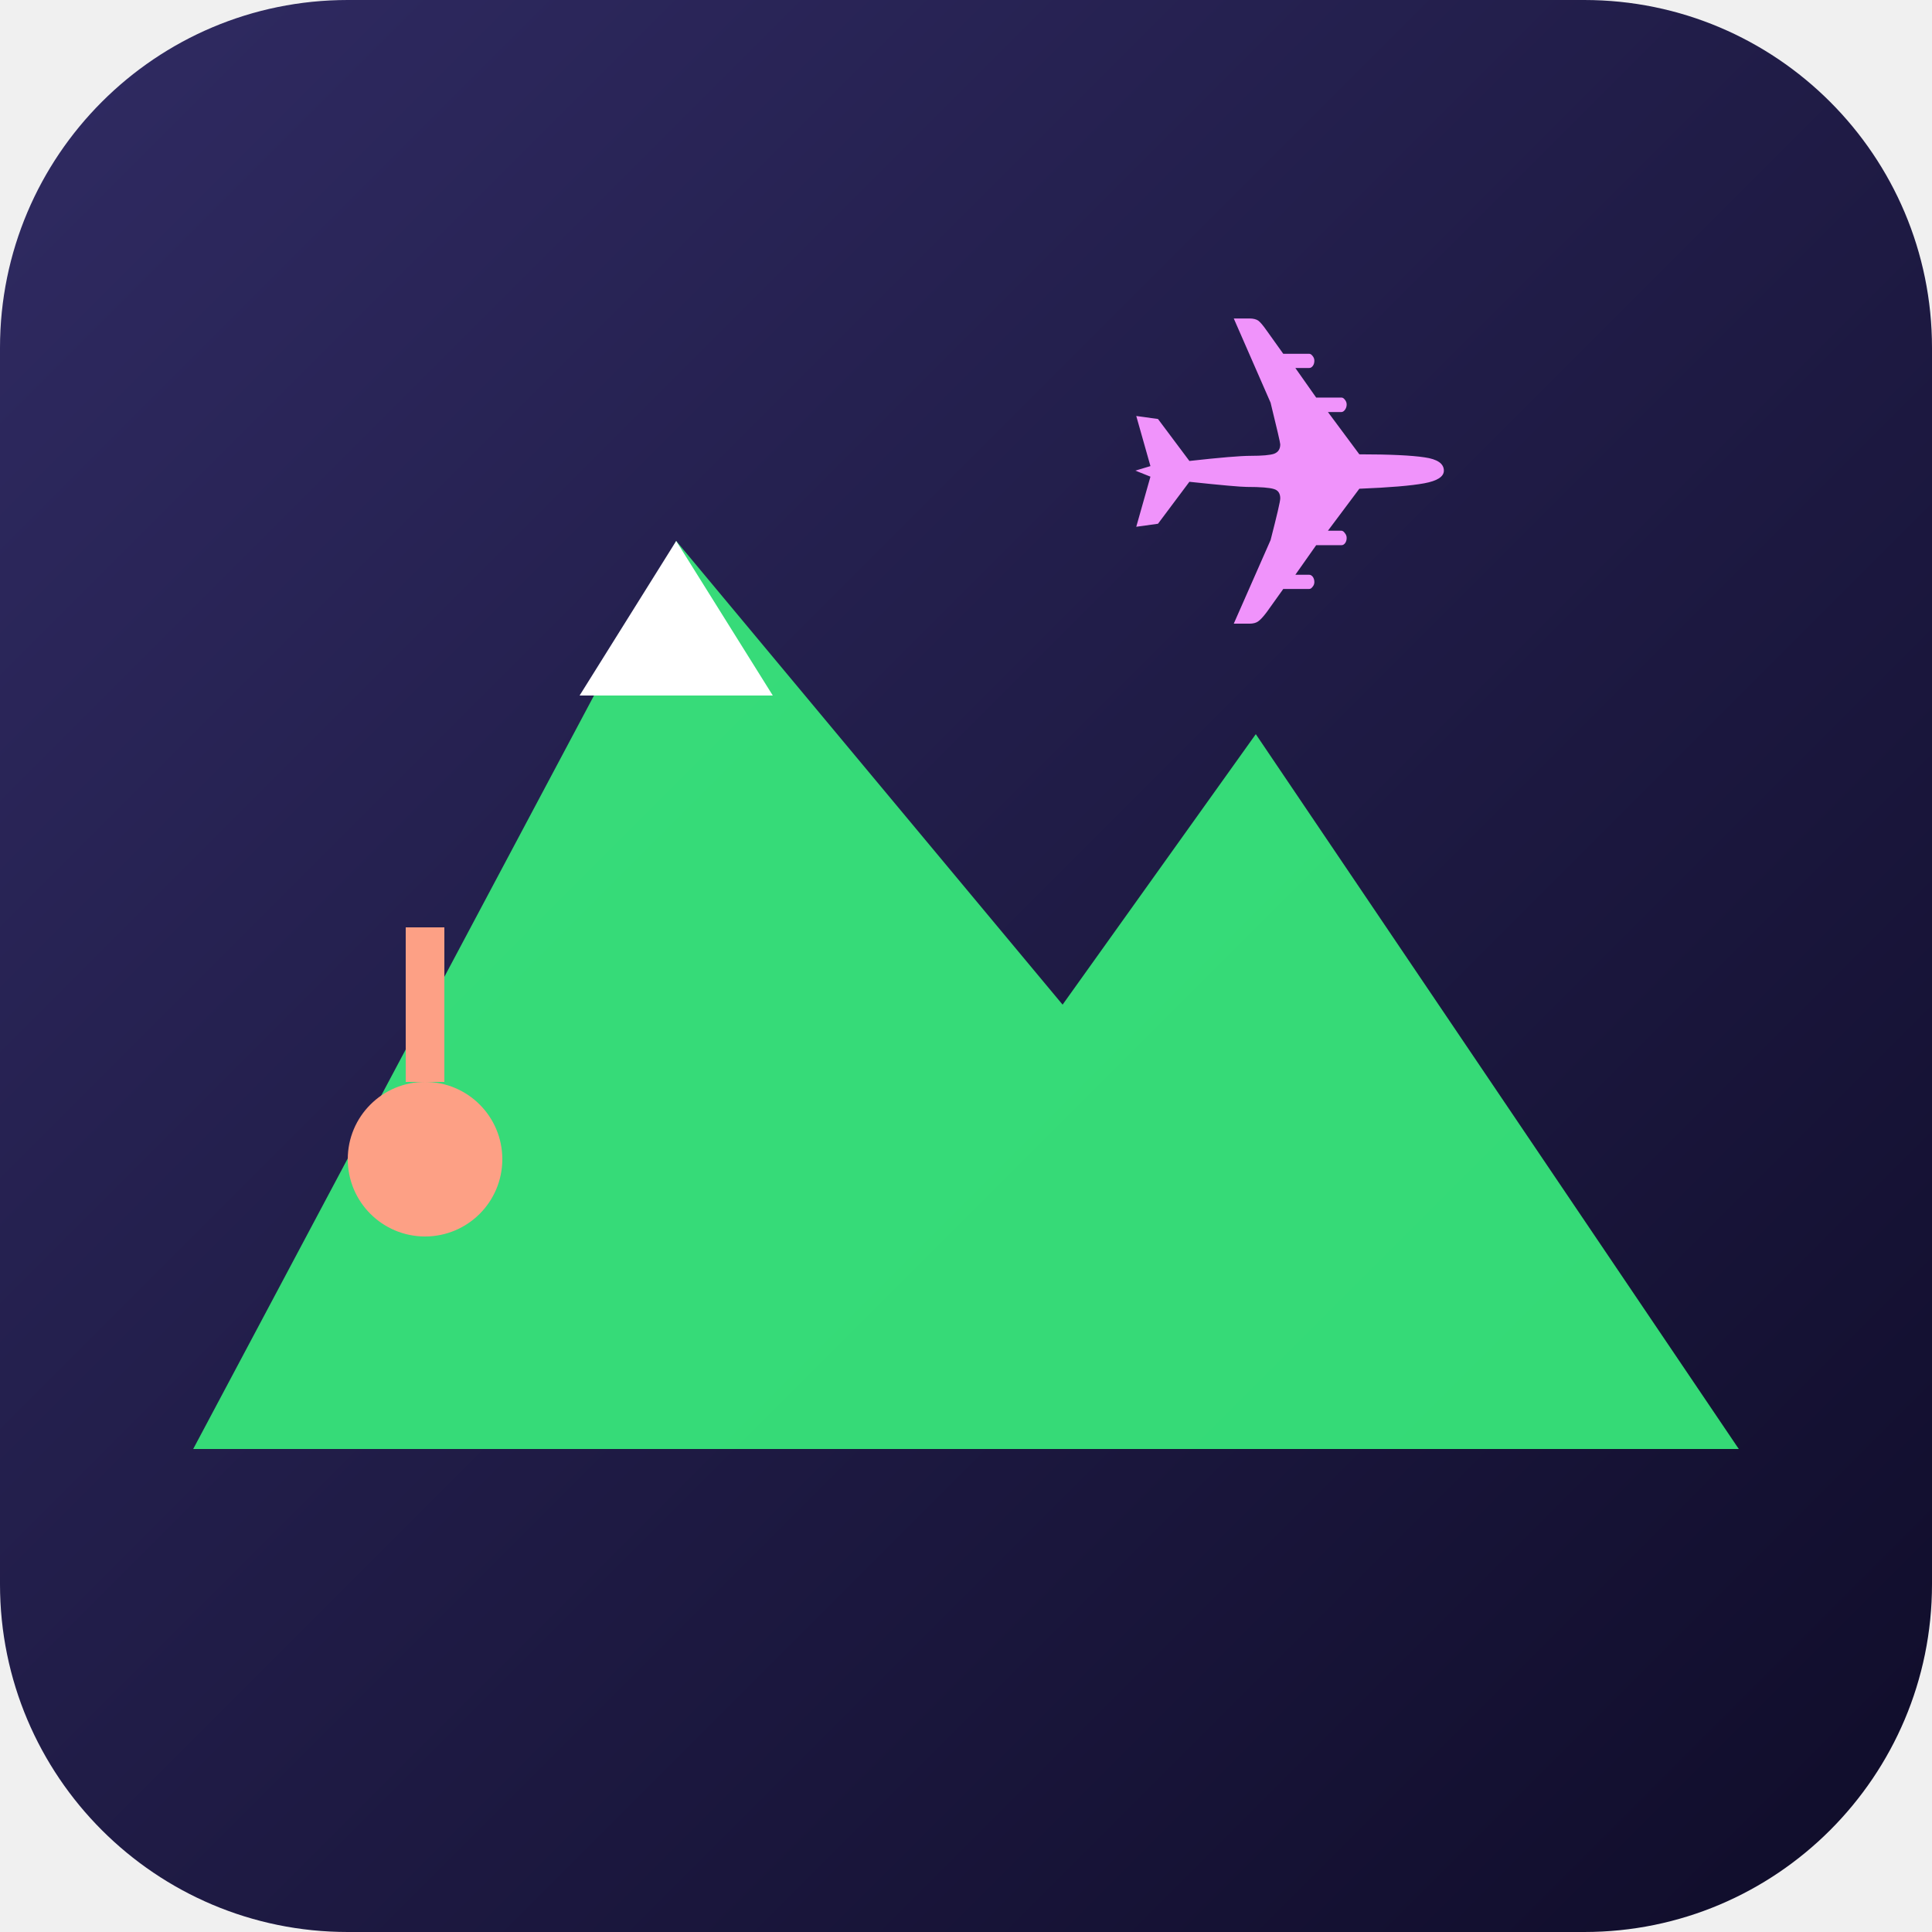
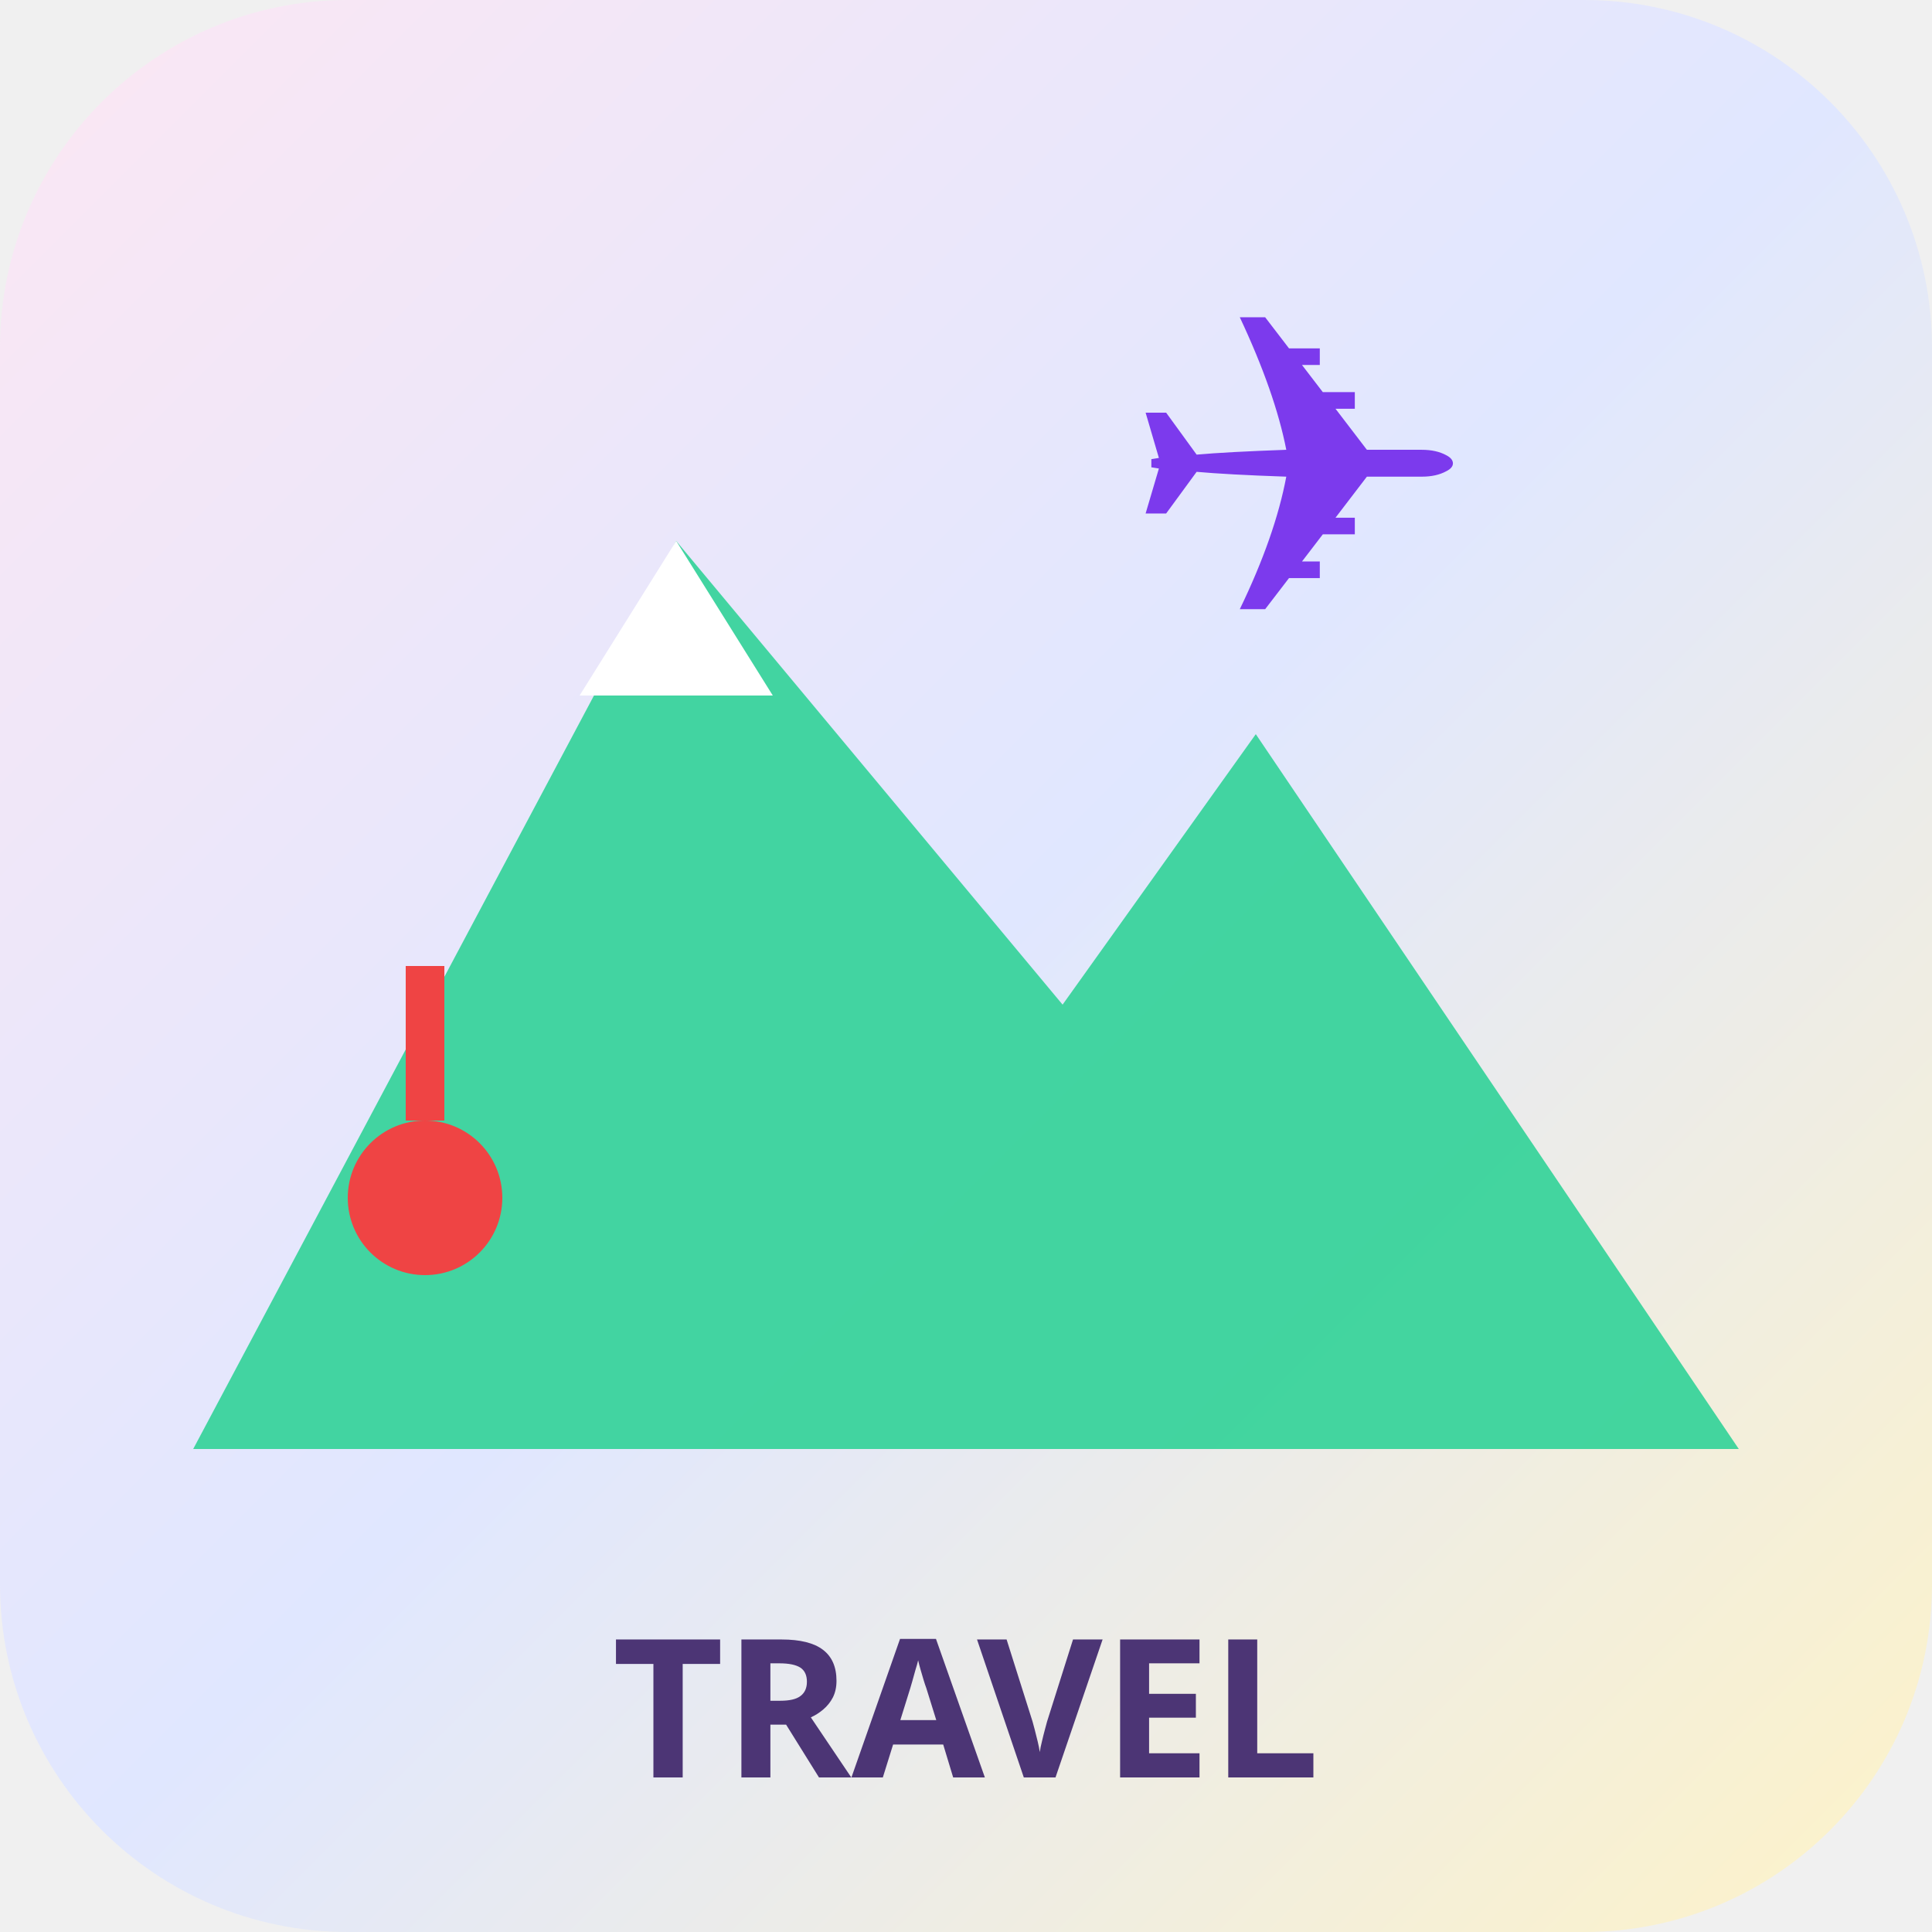
<svg xmlns="http://www.w3.org/2000/svg" width="512" height="512" viewBox="0 0 100 100">
  <defs>
    <linearGradient id="bg" x1="0%" y1="0%" x2="100%" y2="100%">
-       <stop offset="0%" stop-color="#302b63" />
-       <stop offset="100%" stop-color="#0f0c29" />
+       <stop offset="0%" stop-color="#fce7f3" />
+       <stop offset="50%" stop-color="#e0e7ff" />
+       <stop offset="100%" stop-color="#fef3c7" />
    </linearGradient>
  </defs>
  <rect width="100" height="100" rx="18" fill="url(#bg)" />
-   <polygon points="10,75 35,28 55,52 65,38 90,75" fill="#38ef7d" opacity="0.9" />
-   <polygon points="30,36 35,28 40,36" fill="white" />
-   <text x="58" y="32" font-size="22" fill="#f093fb">✈</text>
-   <circle cx="22" cy="60" r="4" fill="#fda085" />
-   <path d="M22,56 Q22,48 22,48" stroke="#fda085" stroke-width="2" fill="none" />
+   <polygon points="10,75 35,28 55,52 65,38 90,75" fill="#34d399" opacity="0.92" />
+   <polygon points="30,36 35,28 40,36" fill="#fff" />
+   <text x="58" y="32" font-size="22" fill="#7c3aed" font-family="sans-serif">✈</text>
+   <circle cx="22" cy="62" r="4" fill="#ef4444" />
+   <path d="M22,58 L22,50" stroke="#ef4444" stroke-width="2" fill="none" />
+   <text x="50" y="92" font-size="10" fill="#4c3575" font-family="sans-serif" text-anchor="middle" font-weight="bold">TRAVEL</text>
</svg>
